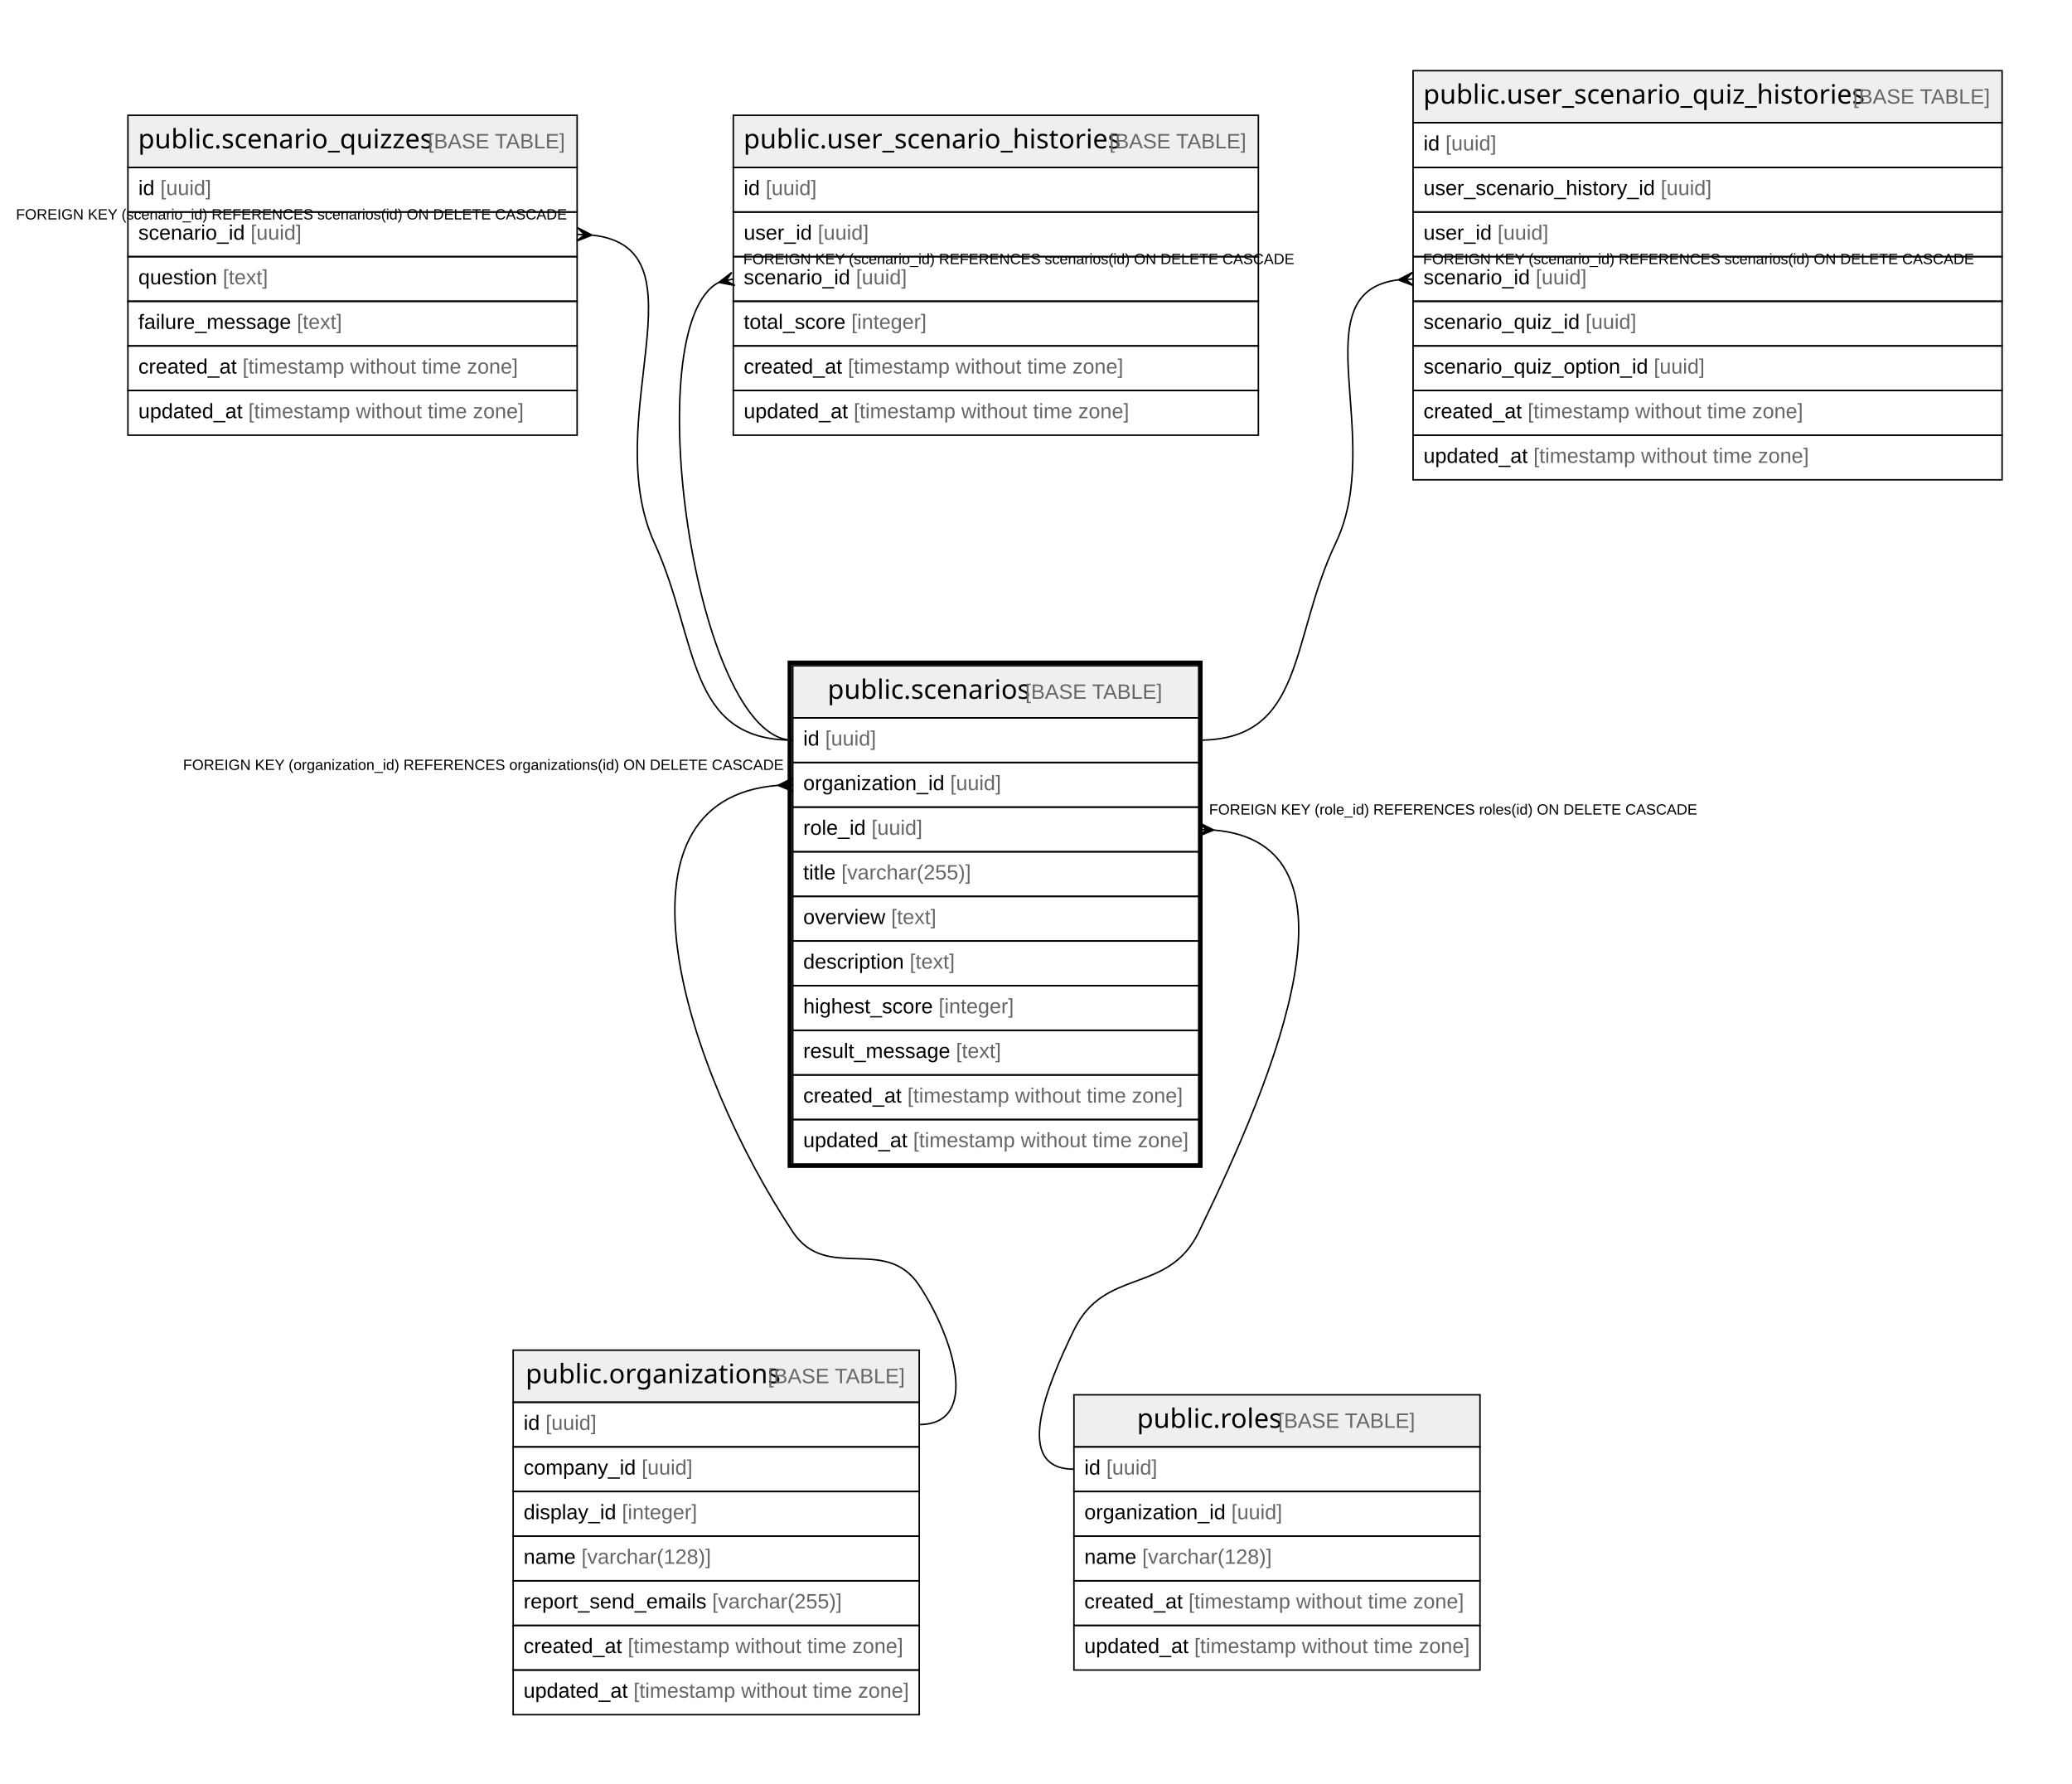
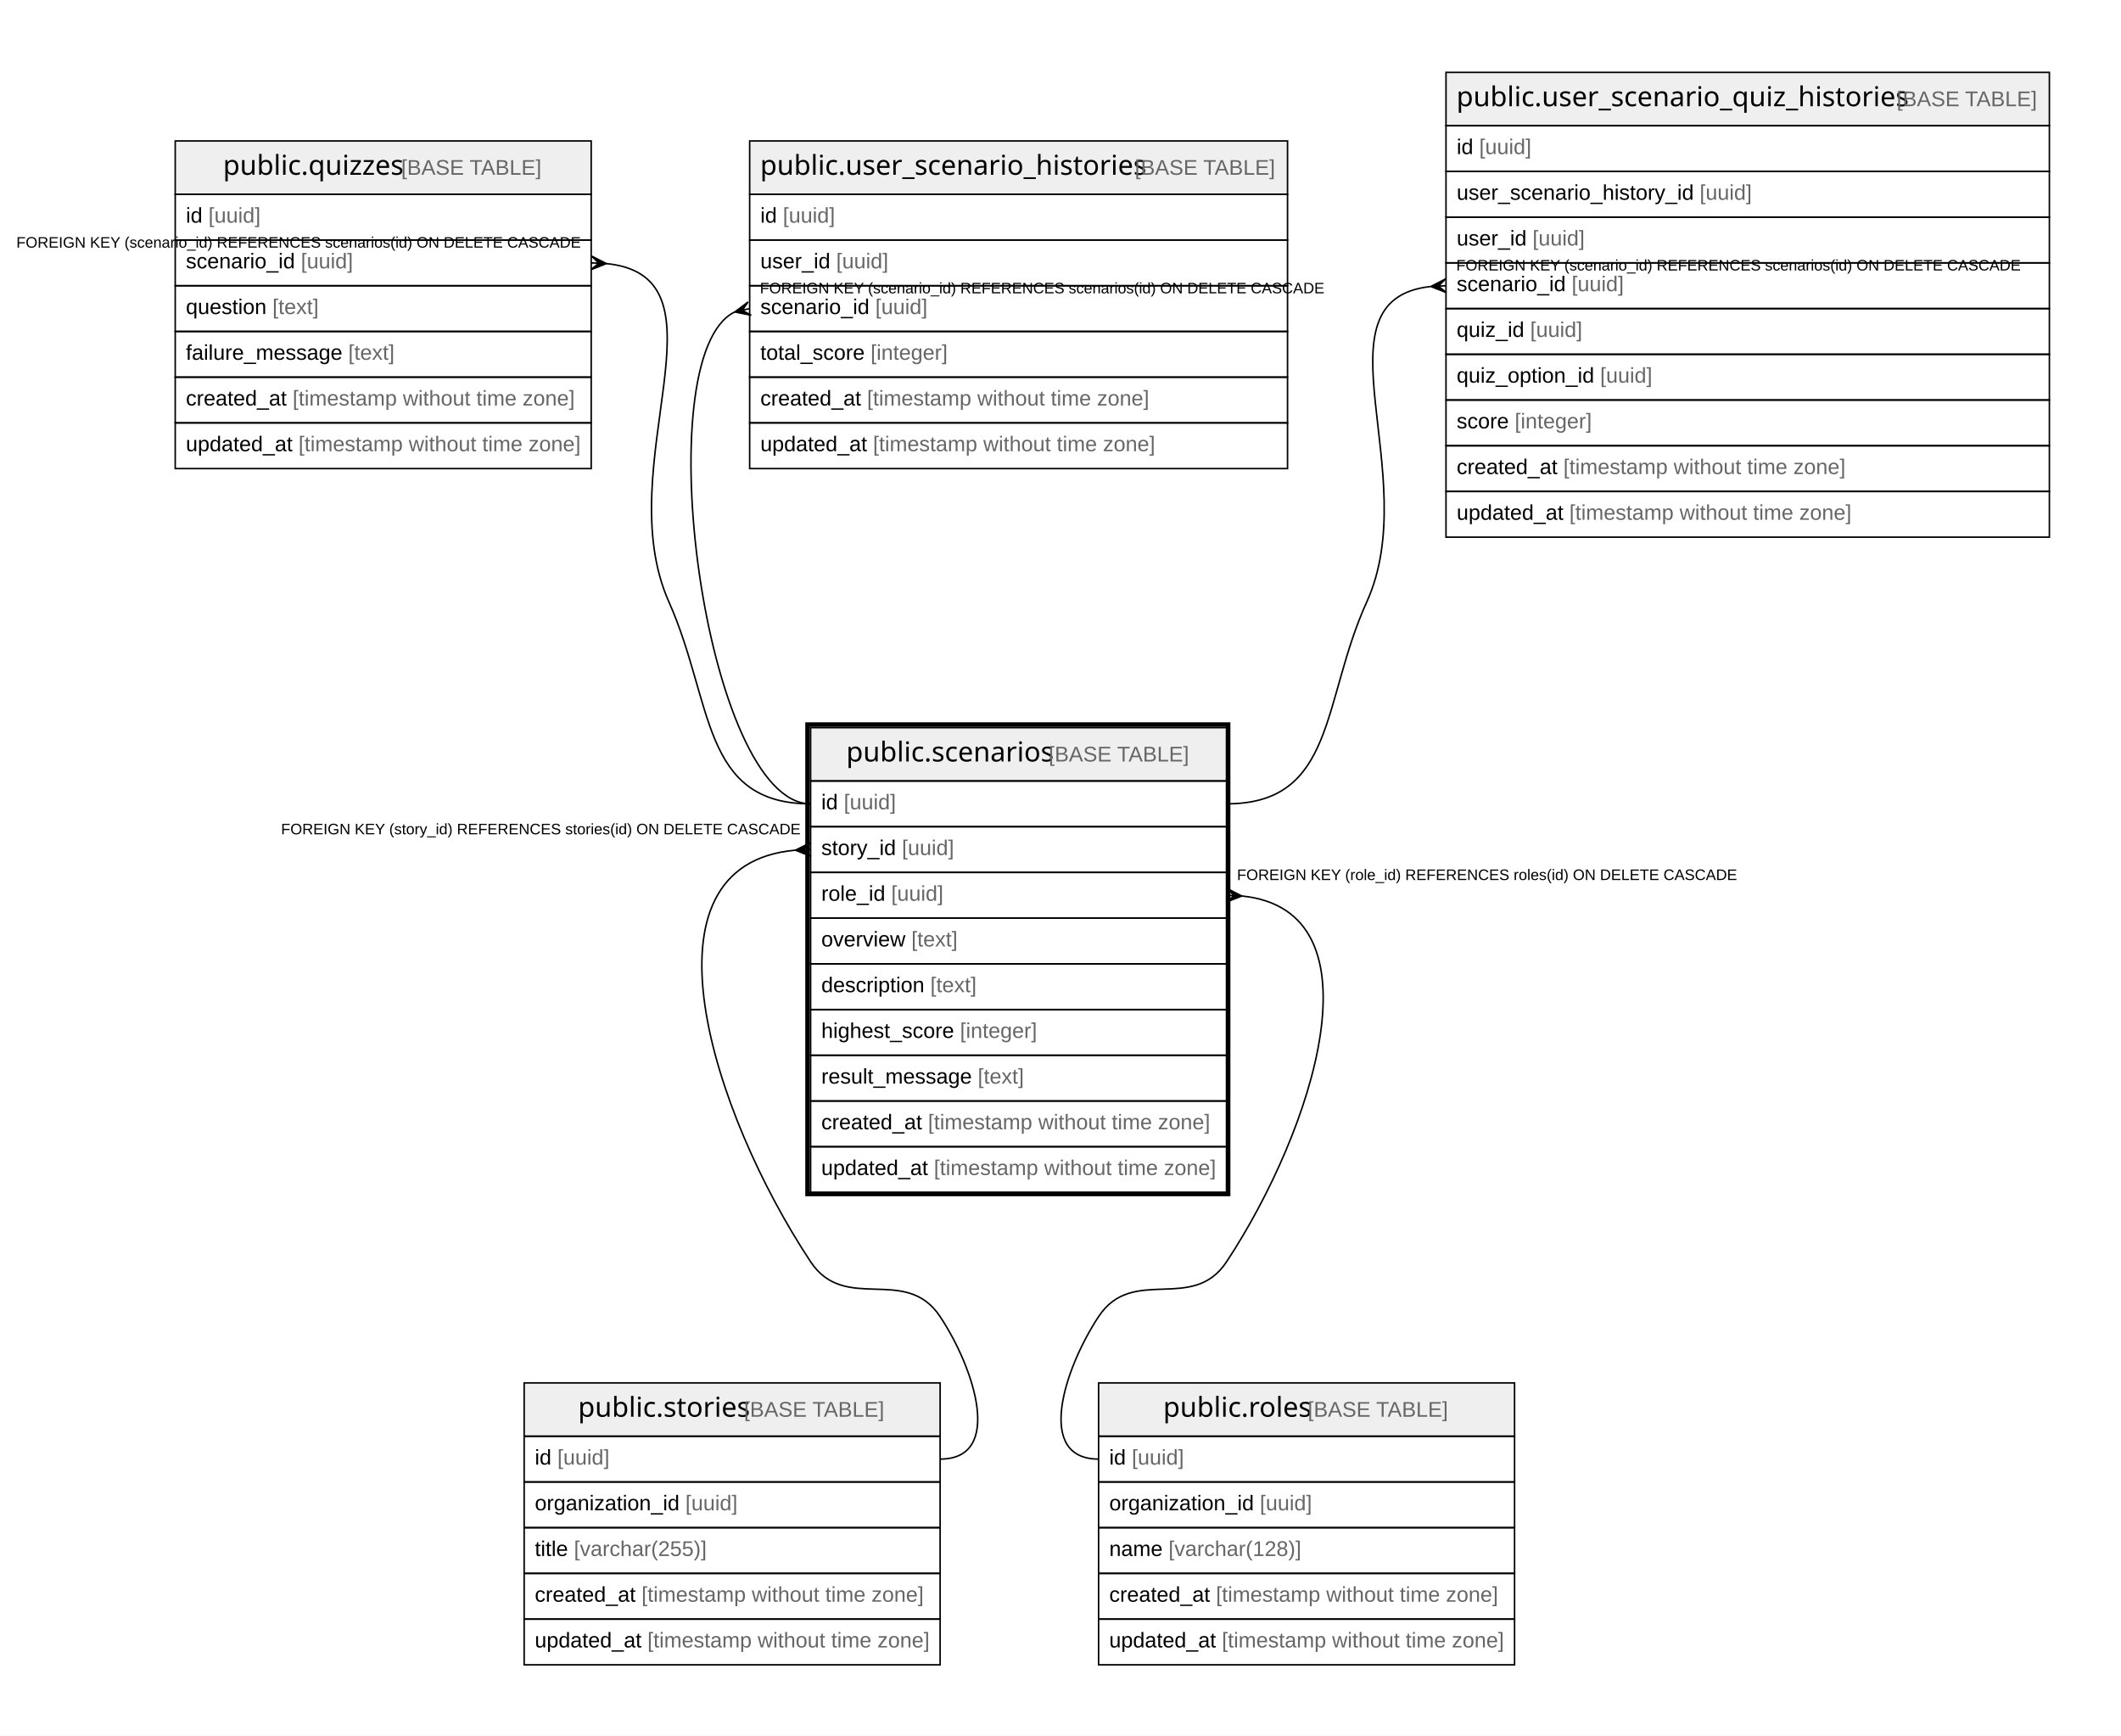
- <svg xmlns="http://www.w3.org/2000/svg" width="1393pt" height="1199pt" viewBox="0.00 0.00 1393.00 1199.00">
-   <g id="graph0" class="graph" transform="scale(1 1) rotate(0) translate(4 1195)">
-     <polygon fill="#ffffff" stroke="transparent" points="-4,4 -4,-1195 1389,-1195 1389,4 -4,4" />
+ <svg xmlns="http://www.w3.org/2000/svg" width="1392pt" height="1139pt" viewBox="0.00 0.00 1392.00 1139.00">
+   <g id="graph0" class="graph" transform="scale(1 1) rotate(0) translate(4 1135)">
+     <polygon fill="#ffffff" stroke="transparent" points="-4,4 -4,-1135 1388,-1135 1388,4 -4,4" />
    <g id="node1" class="node">
-       <polygon fill="#efefef" stroke="transparent" points="529,-712.5 529,-747.5 802,-747.5 802,-712.5 529,-712.5" />
-       <polygon fill="none" stroke="#000000" points="529,-712.5 529,-747.5 802,-747.5 802,-712.5 529,-712.5" />
-       <text text-anchor="start" x="552.363" y="-725.3" font-family="Arial Bold" font-size="18.00" fill="#000000">public.scenarios</text>
-       <text text-anchor="start" x="681.383" y="-725.3" font-family="Arial" font-size="14.00" fill="#000000"> </text>
-       <text text-anchor="start" x="685.274" y="-725.3" font-family="Arial" font-size="14.00" fill="#666666">[BASE TABLE]</text>
-       <polygon fill="none" stroke="#000000" points="529,-682.5 529,-712.5 802,-712.5 802,-682.5 529,-682.5" />
-       <text text-anchor="start" x="536" y="-693.9" font-family="Arial" font-size="14.00" fill="#000000">id </text>
-       <text text-anchor="start" x="550.78" y="-693.9" font-family="Arial" font-size="14.00" fill="#666666">[uuid]</text>
-       <polygon fill="none" stroke="#000000" points="529,-652.5 529,-682.5 802,-682.5 802,-652.5 529,-652.5" />
-       <text text-anchor="start" x="536" y="-663.9" font-family="Arial" font-size="14.00" fill="#000000">organization_id </text>
-       <text text-anchor="start" x="634.805" y="-663.9" font-family="Arial" font-size="14.00" fill="#666666">[uuid]</text>
-       <polygon fill="none" stroke="#000000" points="529,-622.5 529,-652.5 802,-652.5 802,-622.5 529,-622.5" />
-       <text text-anchor="start" x="536" y="-633.9" font-family="Arial" font-size="14.00" fill="#000000">role_id </text>
-       <text text-anchor="start" x="581.895" y="-633.9" font-family="Arial" font-size="14.00" fill="#666666">[uuid]</text>
-       <polygon fill="none" stroke="#000000" points="529,-592.5 529,-622.5 802,-622.5 802,-592.5 529,-592.5" />
-       <text text-anchor="start" x="536" y="-603.9" font-family="Arial" font-size="14.00" fill="#000000">title </text>
-       <text text-anchor="start" x="561.668" y="-603.9" font-family="Arial" font-size="14.00" fill="#666666">[varchar(255)]</text>
-       <polygon fill="none" stroke="#000000" points="529,-562.5 529,-592.5 802,-592.5 802,-562.5 529,-562.5" />
-       <text text-anchor="start" x="536" y="-573.9" font-family="Arial" font-size="14.00" fill="#000000">overview </text>
-       <text text-anchor="start" x="595.112" y="-573.9" font-family="Arial" font-size="14.00" fill="#666666">[text]</text>
-       <polygon fill="none" stroke="#000000" points="529,-532.5 529,-562.5 802,-562.5 802,-532.5 529,-532.5" />
-       <text text-anchor="start" x="536" y="-543.9" font-family="Arial" font-size="14.00" fill="#000000">description </text>
-       <text text-anchor="start" x="607.568" y="-543.9" font-family="Arial" font-size="14.00" fill="#666666">[text]</text>
-       <polygon fill="none" stroke="#000000" points="529,-502.5 529,-532.5 802,-532.5 802,-502.5 529,-502.5" />
-       <text text-anchor="start" x="536" y="-513.9" font-family="Arial" font-size="14.00" fill="#000000">highest_score </text>
-       <text text-anchor="start" x="627.027" y="-513.9" font-family="Arial" font-size="14.00" fill="#666666">[integer]</text>
-       <polygon fill="none" stroke="#000000" points="529,-472.5 529,-502.5 802,-502.5 802,-472.5 529,-472.5" />
-       <text text-anchor="start" x="536" y="-483.9" font-family="Arial" font-size="14.00" fill="#000000">result_message </text>
-       <text text-anchor="start" x="638.687" y="-483.9" font-family="Arial" font-size="14.00" fill="#666666">[text]</text>
-       <polygon fill="none" stroke="#000000" points="529,-442.5 529,-472.5 802,-472.5 802,-442.5 529,-442.5" />
-       <text text-anchor="start" x="536" y="-453.9" font-family="Arial" font-size="14.00" fill="#000000">created_at </text>
-       <text text-anchor="start" x="606.028" y="-453.9" font-family="Arial" font-size="14.00" fill="#666666">[timestamp without time zone]</text>
-       <polygon fill="none" stroke="#000000" points="529,-412.5 529,-442.5 802,-442.5 802,-412.5 529,-412.5" />
-       <text text-anchor="start" x="535.964" y="-423.9" font-family="Arial" font-size="14.00" fill="#000000">updated_at </text>
-       <text text-anchor="start" x="609.896" y="-423.9" font-family="Arial" font-size="14.00" fill="#666666">[timestamp without time zone]</text>
-       <polygon fill="none" stroke="#000000" stroke-width="3" points="527,-411.5 527,-749.5 803,-749.5 803,-411.5 527,-411.5" />
+       <polygon fill="#efefef" stroke="transparent" points="528,-622.5 528,-657.5 801,-657.5 801,-622.5 528,-622.5" />
+       <polygon fill="none" stroke="#000000" points="528,-622.5 528,-657.5 801,-657.5 801,-622.5 528,-622.5" />
+       <text text-anchor="start" x="551.363" y="-635.3" font-family="Arial Bold" font-size="18.00" fill="#000000">public.scenarios</text>
+       <text text-anchor="start" x="680.383" y="-635.3" font-family="Arial" font-size="14.00" fill="#000000"> </text>
+       <text text-anchor="start" x="684.274" y="-635.3" font-family="Arial" font-size="14.00" fill="#666666">[BASE TABLE]</text>
+       <polygon fill="none" stroke="#000000" points="528,-592.5 528,-622.5 801,-622.5 801,-592.5 528,-592.5" />
+       <text text-anchor="start" x="535" y="-603.9" font-family="Arial" font-size="14.00" fill="#000000">id </text>
+       <text text-anchor="start" x="549.78" y="-603.9" font-family="Arial" font-size="14.00" fill="#666666">[uuid]</text>
+       <polygon fill="none" stroke="#000000" points="528,-562.5 528,-592.5 801,-592.5 801,-562.5 528,-562.5" />
+       <text text-anchor="start" x="535" y="-573.9" font-family="Arial" font-size="14.00" fill="#000000">story_id </text>
+       <text text-anchor="start" x="587.896" y="-573.9" font-family="Arial" font-size="14.00" fill="#666666">[uuid]</text>
+       <polygon fill="none" stroke="#000000" points="528,-532.5 528,-562.5 801,-562.5 801,-532.5 528,-532.5" />
+       <text text-anchor="start" x="535" y="-543.9" font-family="Arial" font-size="14.00" fill="#000000">role_id </text>
+       <text text-anchor="start" x="580.895" y="-543.9" font-family="Arial" font-size="14.00" fill="#666666">[uuid]</text>
+       <polygon fill="none" stroke="#000000" points="528,-502.5 528,-532.5 801,-532.5 801,-502.5 528,-502.5" />
+       <text text-anchor="start" x="535" y="-513.9" font-family="Arial" font-size="14.00" fill="#000000">overview </text>
+       <text text-anchor="start" x="594.112" y="-513.9" font-family="Arial" font-size="14.00" fill="#666666">[text]</text>
+       <polygon fill="none" stroke="#000000" points="528,-472.5 528,-502.5 801,-502.5 801,-472.5 528,-472.5" />
+       <text text-anchor="start" x="535" y="-483.9" font-family="Arial" font-size="14.00" fill="#000000">description </text>
+       <text text-anchor="start" x="606.568" y="-483.9" font-family="Arial" font-size="14.00" fill="#666666">[text]</text>
+       <polygon fill="none" stroke="#000000" points="528,-442.5 528,-472.5 801,-472.5 801,-442.5 528,-442.5" />
+       <text text-anchor="start" x="535" y="-453.9" font-family="Arial" font-size="14.00" fill="#000000">highest_score </text>
+       <text text-anchor="start" x="626.027" y="-453.9" font-family="Arial" font-size="14.00" fill="#666666">[integer]</text>
+       <polygon fill="none" stroke="#000000" points="528,-412.5 528,-442.5 801,-442.5 801,-412.5 528,-412.5" />
+       <text text-anchor="start" x="535" y="-423.9" font-family="Arial" font-size="14.00" fill="#000000">result_message </text>
+       <text text-anchor="start" x="637.687" y="-423.9" font-family="Arial" font-size="14.00" fill="#666666">[text]</text>
+       <polygon fill="none" stroke="#000000" points="528,-382.5 528,-412.5 801,-412.5 801,-382.5 528,-382.5" />
+       <text text-anchor="start" x="535" y="-393.9" font-family="Arial" font-size="14.00" fill="#000000">created_at </text>
+       <text text-anchor="start" x="605.028" y="-393.9" font-family="Arial" font-size="14.00" fill="#666666">[timestamp without time zone]</text>
+       <polygon fill="none" stroke="#000000" points="528,-352.5 528,-382.5 801,-382.5 801,-352.5 528,-352.5" />
+       <text text-anchor="start" x="534.964" y="-363.9" font-family="Arial" font-size="14.00" fill="#000000">updated_at </text>
+       <text text-anchor="start" x="608.896" y="-363.9" font-family="Arial" font-size="14.00" fill="#666666">[timestamp without time zone]</text>
+       <polygon fill="none" stroke="#000000" stroke-width="3" points="526,-351.5 526,-659.5 802,-659.5 802,-351.5 526,-351.5" />
    </g>
    <g id="node5" class="node">
-       <polygon fill="#efefef" stroke="transparent" points="341,-252.5 341,-287.5 614,-287.5 614,-252.5 341,-252.5" />
-       <polygon fill="none" stroke="#000000" points="341,-252.5 341,-287.5 614,-287.5 614,-252.5 341,-252.5" />
-       <text text-anchor="start" x="349.355" y="-265.3" font-family="Arial Bold" font-size="18.00" fill="#000000">public.organizations</text>
-       <text text-anchor="start" x="508.391" y="-265.3" font-family="Arial" font-size="14.00" fill="#000000"> </text>
-       <text text-anchor="start" x="512.281" y="-265.3" font-family="Arial" font-size="14.00" fill="#666666">[BASE TABLE]</text>
-       <polygon fill="none" stroke="#000000" points="341,-222.5 341,-252.5 614,-252.5 614,-222.5 341,-222.5" />
-       <text text-anchor="start" x="348" y="-233.9" font-family="Arial" font-size="14.00" fill="#000000">id </text>
-       <text text-anchor="start" x="362.78" y="-233.9" font-family="Arial" font-size="14.00" fill="#666666">[uuid]</text>
-       <polygon fill="none" stroke="#000000" points="341,-192.5 341,-222.5 614,-222.5 614,-192.5 341,-192.5" />
-       <text text-anchor="start" x="348" y="-203.9" font-family="Arial" font-size="14.00" fill="#000000">company_id </text>
-       <text text-anchor="start" x="427.353" y="-203.9" font-family="Arial" font-size="14.00" fill="#666666">[uuid]</text>
-       <polygon fill="none" stroke="#000000" points="341,-162.5 341,-192.5 614,-192.5 614,-162.5 341,-162.5" />
-       <text text-anchor="start" x="348" y="-173.9" font-family="Arial" font-size="14.00" fill="#000000">display_id </text>
-       <text text-anchor="start" x="414.123" y="-173.9" font-family="Arial" font-size="14.00" fill="#666666">[integer]</text>
-       <polygon fill="none" stroke="#000000" points="341,-132.5 341,-162.5 614,-162.5 614,-132.5 341,-132.5" />
-       <text text-anchor="start" x="348" y="-143.9" font-family="Arial" font-size="14.00" fill="#000000">name </text>
-       <text text-anchor="start" x="386.899" y="-143.9" font-family="Arial" font-size="14.00" fill="#666666">[varchar(128)]</text>
-       <polygon fill="none" stroke="#000000" points="341,-102.5 341,-132.5 614,-132.5 614,-102.5 341,-102.5" />
-       <text text-anchor="start" x="348" y="-113.9" font-family="Arial" font-size="14.00" fill="#000000">report_send_emails </text>
-       <text text-anchor="start" x="474.802" y="-113.9" font-family="Arial" font-size="14.00" fill="#666666">[varchar(255)]</text>
-       <polygon fill="none" stroke="#000000" points="341,-72.5 341,-102.5 614,-102.5 614,-72.5 341,-72.5" />
-       <text text-anchor="start" x="348" y="-83.9" font-family="Arial" font-size="14.00" fill="#000000">created_at </text>
-       <text text-anchor="start" x="418.028" y="-83.9" font-family="Arial" font-size="14.00" fill="#666666">[timestamp without time zone]</text>
-       <polygon fill="none" stroke="#000000" points="341,-42.5 341,-72.5 614,-72.5 614,-42.5 341,-42.5" />
-       <text text-anchor="start" x="347.964" y="-53.9" font-family="Arial" font-size="14.00" fill="#000000">updated_at </text>
-       <text text-anchor="start" x="421.896" y="-53.9" font-family="Arial" font-size="14.00" fill="#666666">[timestamp without time zone]</text>
+       <polygon fill="#efefef" stroke="transparent" points="340,-192.5 340,-227.5 613,-227.5 613,-192.5 340,-192.5" />
+       <polygon fill="none" stroke="#000000" points="340,-192.5 340,-227.5 613,-227.5 613,-192.5 340,-192.5" />
+       <text text-anchor="start" x="375.368" y="-205.3" font-family="Arial Bold" font-size="18.00" fill="#000000">public.stories</text>
+       <text text-anchor="start" x="480.378" y="-205.3" font-family="Arial" font-size="14.00" fill="#000000"> </text>
+       <text text-anchor="start" x="484.269" y="-205.3" font-family="Arial" font-size="14.00" fill="#666666">[BASE TABLE]</text>
+       <polygon fill="none" stroke="#000000" points="340,-162.5 340,-192.5 613,-192.5 613,-162.5 340,-162.5" />
+       <text text-anchor="start" x="347" y="-173.9" font-family="Arial" font-size="14.00" fill="#000000">id </text>
+       <text text-anchor="start" x="361.78" y="-173.9" font-family="Arial" font-size="14.00" fill="#666666">[uuid]</text>
+       <polygon fill="none" stroke="#000000" points="340,-132.5 340,-162.5 613,-162.5 613,-132.5 340,-132.5" />
+       <text text-anchor="start" x="347" y="-143.9" font-family="Arial" font-size="14.00" fill="#000000">organization_id </text>
+       <text text-anchor="start" x="445.805" y="-143.9" font-family="Arial" font-size="14.00" fill="#666666">[uuid]</text>
+       <polygon fill="none" stroke="#000000" points="340,-102.5 340,-132.5 613,-132.5 613,-102.5 340,-102.5" />
+       <text text-anchor="start" x="347" y="-113.9" font-family="Arial" font-size="14.00" fill="#000000">title </text>
+       <text text-anchor="start" x="372.668" y="-113.9" font-family="Arial" font-size="14.00" fill="#666666">[varchar(255)]</text>
+       <polygon fill="none" stroke="#000000" points="340,-72.5 340,-102.5 613,-102.5 613,-72.5 340,-72.5" />
+       <text text-anchor="start" x="347" y="-83.9" font-family="Arial" font-size="14.00" fill="#000000">created_at </text>
+       <text text-anchor="start" x="417.028" y="-83.9" font-family="Arial" font-size="14.00" fill="#666666">[timestamp without time zone]</text>
+       <polygon fill="none" stroke="#000000" points="340,-42.5 340,-72.5 613,-72.5 613,-42.5 340,-42.5" />
+       <text text-anchor="start" x="346.964" y="-53.9" font-family="Arial" font-size="14.00" fill="#000000">updated_at </text>
+       <text text-anchor="start" x="420.896" y="-53.9" font-family="Arial" font-size="14.00" fill="#666666">[timestamp without time zone]</text>
    </g>
    <g id="edge4" class="edge">
-       <path fill="none" stroke="#000000" d="M518.836,-667.11C398.608,-657.579 457.186,-475.405 529,-367 551.658,-332.798 591.342,-365.202 614,-331 636.95,-296.357 655.556,-237.5 614,-237.5" />
-       <polygon fill="#000000" stroke="#000000" points="519.007,-667.117 528.828,-671.997 524.004,-667.308 529,-667.5 529,-667.5 529,-667.5 524.004,-667.308 529.172,-663.003 519.007,-667.117 519.007,-667.117" />
-       <text text-anchor="start" x="119.041" y="-677.5" font-family="Arial" font-size="10.00" fill="#000000">FOREIGN KEY (organization_id) REFERENCES organizations(id) ON DELETE CASCADE</text>
+       <path fill="none" stroke="#000000" d="M517.878,-577.068C410.942,-567.583 463.55,-404.289 528,-307 550.658,-272.798 590.342,-305.202 613,-271 635.95,-236.357 654.556,-177.5 613,-177.5" />
+       <polygon fill="#000000" stroke="#000000" points="518.009,-577.073 527.808,-581.996 523.005,-577.287 528,-577.5 528,-577.5 528,-577.5 523.005,-577.287 528.192,-573.004 518.009,-577.073 518.009,-577.073" />
+       <text text-anchor="start" x="180.445" y="-587.5" font-family="Arial" font-size="10.00" fill="#000000">FOREIGN KEY (story_id) REFERENCES stories(id) ON DELETE CASCADE</text>
    </g>
    <g id="node6" class="node">
-       <polygon fill="#efefef" stroke="transparent" points="718,-222.5 718,-257.5 991,-257.5 991,-222.5 718,-222.5" />
-       <polygon fill="none" stroke="#000000" points="718,-222.5 718,-257.5 991,-257.5 991,-222.5 718,-222.5" />
-       <text text-anchor="start" x="760.369" y="-235.3" font-family="Arial Bold" font-size="18.00" fill="#000000">public.roles</text>
-       <text text-anchor="start" x="851.377" y="-235.3" font-family="Arial" font-size="14.00" fill="#000000"> </text>
-       <text text-anchor="start" x="855.268" y="-235.3" font-family="Arial" font-size="14.00" fill="#666666">[BASE TABLE]</text>
-       <polygon fill="none" stroke="#000000" points="718,-192.5 718,-222.5 991,-222.5 991,-192.5 718,-192.5" />
-       <text text-anchor="start" x="725" y="-203.9" font-family="Arial" font-size="14.00" fill="#000000">id </text>
-       <text text-anchor="start" x="739.78" y="-203.9" font-family="Arial" font-size="14.00" fill="#666666">[uuid]</text>
-       <polygon fill="none" stroke="#000000" points="718,-162.5 718,-192.5 991,-192.5 991,-162.5 718,-162.5" />
-       <text text-anchor="start" x="725" y="-173.9" font-family="Arial" font-size="14.00" fill="#000000">organization_id </text>
-       <text text-anchor="start" x="823.805" y="-173.9" font-family="Arial" font-size="14.00" fill="#666666">[uuid]</text>
-       <polygon fill="none" stroke="#000000" points="718,-132.5 718,-162.5 991,-162.5 991,-132.5 718,-132.5" />
-       <text text-anchor="start" x="725" y="-143.9" font-family="Arial" font-size="14.00" fill="#000000">name </text>
-       <text text-anchor="start" x="763.899" y="-143.9" font-family="Arial" font-size="14.00" fill="#666666">[varchar(128)]</text>
-       <polygon fill="none" stroke="#000000" points="718,-102.5 718,-132.5 991,-132.5 991,-102.5 718,-102.5" />
-       <text text-anchor="start" x="725" y="-113.9" font-family="Arial" font-size="14.00" fill="#000000">created_at </text>
-       <text text-anchor="start" x="795.028" y="-113.9" font-family="Arial" font-size="14.00" fill="#666666">[timestamp without time zone]</text>
-       <polygon fill="none" stroke="#000000" points="718,-72.5 718,-102.5 991,-102.5 991,-72.5 718,-72.5" />
-       <text text-anchor="start" x="724.964" y="-83.9" font-family="Arial" font-size="14.00" fill="#000000">updated_at </text>
-       <text text-anchor="start" x="798.896" y="-83.9" font-family="Arial" font-size="14.00" fill="#666666">[timestamp without time zone]</text>
+       <polygon fill="#efefef" stroke="transparent" points="717,-192.5 717,-227.5 990,-227.5 990,-192.5 717,-192.5" />
+       <polygon fill="none" stroke="#000000" points="717,-192.5 717,-227.5 990,-227.5 990,-192.5 717,-192.5" />
+       <text text-anchor="start" x="759.369" y="-205.3" font-family="Arial Bold" font-size="18.00" fill="#000000">public.roles</text>
+       <text text-anchor="start" x="850.377" y="-205.3" font-family="Arial" font-size="14.00" fill="#000000"> </text>
+       <text text-anchor="start" x="854.268" y="-205.3" font-family="Arial" font-size="14.00" fill="#666666">[BASE TABLE]</text>
+       <polygon fill="none" stroke="#000000" points="717,-162.5 717,-192.5 990,-192.5 990,-162.5 717,-162.5" />
+       <text text-anchor="start" x="724" y="-173.9" font-family="Arial" font-size="14.00" fill="#000000">id </text>
+       <text text-anchor="start" x="738.78" y="-173.9" font-family="Arial" font-size="14.00" fill="#666666">[uuid]</text>
+       <polygon fill="none" stroke="#000000" points="717,-132.5 717,-162.5 990,-162.5 990,-132.5 717,-132.5" />
+       <text text-anchor="start" x="724" y="-143.9" font-family="Arial" font-size="14.00" fill="#000000">organization_id </text>
+       <text text-anchor="start" x="822.805" y="-143.9" font-family="Arial" font-size="14.00" fill="#666666">[uuid]</text>
+       <polygon fill="none" stroke="#000000" points="717,-102.5 717,-132.5 990,-132.5 990,-102.5 717,-102.5" />
+       <text text-anchor="start" x="724" y="-113.9" font-family="Arial" font-size="14.00" fill="#000000">name </text>
+       <text text-anchor="start" x="762.899" y="-113.9" font-family="Arial" font-size="14.00" fill="#666666">[varchar(128)]</text>
+       <polygon fill="none" stroke="#000000" points="717,-72.5 717,-102.5 990,-102.5 990,-72.5 717,-72.5" />
+       <text text-anchor="start" x="724" y="-83.9" font-family="Arial" font-size="14.00" fill="#000000">created_at </text>
+       <text text-anchor="start" x="794.028" y="-83.9" font-family="Arial" font-size="14.00" fill="#666666">[timestamp without time zone]</text>
+       <polygon fill="none" stroke="#000000" points="717,-42.5 717,-72.5 990,-72.5 990,-42.5 717,-42.5" />
+       <text text-anchor="start" x="723.964" y="-53.9" font-family="Arial" font-size="14.00" fill="#000000">updated_at </text>
+       <text text-anchor="start" x="797.896" y="-53.9" font-family="Arial" font-size="14.00" fill="#666666">[timestamp without time zone]</text>
    </g>
    <g id="edge5" class="edge">
-       <path fill="none" stroke="#000000" d="M812.088,-637.087C918.27,-628.033 853.014,-471.959 802,-367 781.245,-324.298 738.755,-343.702 718,-301 699.835,-263.625 676.444,-207.5 718,-207.5" />
-       <polygon fill="#000000" stroke="#000000" points="811.992,-637.091 801.816,-633.004 806.996,-637.296 802,-637.5 802,-637.5 802,-637.5 806.996,-637.296 802.184,-641.996 811.992,-637.091 811.992,-637.091" />
-       <text text-anchor="start" x="808.835" y="-647.5" font-family="Arial" font-size="10.00" fill="#000000">FOREIGN KEY (role_id) REFERENCES roles(id) ON DELETE CASCADE</text>
+       <path fill="none" stroke="#000000" d="M811.14,-547.008C904.686,-537.524 857.888,-393.272 801,-307 778.64,-273.091 739.36,-304.909 717,-271 694.124,-236.308 675.444,-177.5 717,-177.5" />
+       <polygon fill="#000000" stroke="#000000" points="810.988,-547.015 800.782,-543.005 805.994,-547.257 801,-547.5 801,-547.5 801,-547.5 805.994,-547.257 801.218,-551.995 810.988,-547.015 810.988,-547.015" />
+       <text text-anchor="start" x="807.835" y="-557.5" font-family="Arial" font-size="10.00" fill="#000000">FOREIGN KEY (role_id) REFERENCES roles(id) ON DELETE CASCADE</text>
    </g>
    <g id="node2" class="node">
-       <polygon fill="#efefef" stroke="transparent" points="82,-1082.5 82,-1117.5 384,-1117.5 384,-1082.5 82,-1082.5" />
-       <polygon fill="none" stroke="#000000" points="82,-1082.5 82,-1117.5 384,-1117.5 384,-1082.5 82,-1082.5" />
-       <text text-anchor="start" x="88.853" y="-1095.3" font-family="Arial Bold" font-size="18.00" fill="#000000">public.scenario_quizzes</text>
-       <text text-anchor="start" x="279.893" y="-1095.3" font-family="Arial" font-size="14.00" fill="#000000"> </text>
-       <text text-anchor="start" x="283.783" y="-1095.3" font-family="Arial" font-size="14.00" fill="#666666">[BASE TABLE]</text>
-       <polygon fill="none" stroke="#000000" points="82,-1052.5 82,-1082.5 384,-1082.5 384,-1052.5 82,-1052.5" />
-       <text text-anchor="start" x="89" y="-1063.9" font-family="Arial" font-size="14.00" fill="#000000">id </text>
-       <text text-anchor="start" x="103.78" y="-1063.9" font-family="Arial" font-size="14.00" fill="#666666">[uuid]</text>
-       <polygon fill="none" stroke="#000000" points="82,-1022.5 82,-1052.5 384,-1052.5 384,-1022.5 82,-1022.5" />
-       <text text-anchor="start" x="89" y="-1033.9" font-family="Arial" font-size="14.00" fill="#000000">scenario_id </text>
-       <text text-anchor="start" x="164.46" y="-1033.9" font-family="Arial" font-size="14.00" fill="#666666">[uuid]</text>
-       <polygon fill="none" stroke="#000000" points="82,-992.5 82,-1022.5 384,-1022.5 384,-992.5 82,-992.5" />
-       <text text-anchor="start" x="89" y="-1003.9" font-family="Arial" font-size="14.00" fill="#000000">question </text>
-       <text text-anchor="start" x="145.801" y="-1003.9" font-family="Arial" font-size="14.00" fill="#666666">[text]</text>
-       <polygon fill="none" stroke="#000000" points="82,-962.5 82,-992.5 384,-992.5 384,-962.5 82,-962.5" />
-       <text text-anchor="start" x="89" y="-973.9" font-family="Arial" font-size="14.00" fill="#000000">failure_message </text>
-       <text text-anchor="start" x="195.576" y="-973.9" font-family="Arial" font-size="14.00" fill="#666666">[text]</text>
-       <polygon fill="none" stroke="#000000" points="82,-932.5 82,-962.5 384,-962.5 384,-932.5 82,-932.5" />
-       <text text-anchor="start" x="89" y="-943.9" font-family="Arial" font-size="14.00" fill="#000000">created_at </text>
-       <text text-anchor="start" x="159.028" y="-943.9" font-family="Arial" font-size="14.00" fill="#666666">[timestamp without time zone]</text>
-       <polygon fill="none" stroke="#000000" points="82,-902.5 82,-932.5 384,-932.5 384,-902.5 82,-902.5" />
-       <text text-anchor="start" x="89" y="-913.9" font-family="Arial" font-size="14.00" fill="#000000">updated_at </text>
-       <text text-anchor="start" x="162.933" y="-913.9" font-family="Arial" font-size="14.00" fill="#666666">[timestamp without time zone]</text>
+       <polygon fill="#efefef" stroke="transparent" points="111,-1007.5 111,-1042.5 384,-1042.5 384,-1007.5 111,-1007.5" />
+       <polygon fill="none" stroke="#000000" points="111,-1007.5 111,-1042.5 384,-1042.5 384,-1007.5 111,-1007.5" />
+       <text text-anchor="start" x="142.362" y="-1020.3" font-family="Arial Bold" font-size="18.00" fill="#000000">public.quizzes</text>
+       <text text-anchor="start" x="255.384" y="-1020.3" font-family="Arial" font-size="14.00" fill="#000000"> </text>
+       <text text-anchor="start" x="259.275" y="-1020.3" font-family="Arial" font-size="14.00" fill="#666666">[BASE TABLE]</text>
+       <polygon fill="none" stroke="#000000" points="111,-977.5 111,-1007.5 384,-1007.5 384,-977.5 111,-977.5" />
+       <text text-anchor="start" x="118" y="-988.9" font-family="Arial" font-size="14.00" fill="#000000">id </text>
+       <text text-anchor="start" x="132.78" y="-988.9" font-family="Arial" font-size="14.00" fill="#666666">[uuid]</text>
+       <polygon fill="none" stroke="#000000" points="111,-947.5 111,-977.5 384,-977.5 384,-947.5 111,-947.5" />
+       <text text-anchor="start" x="118" y="-958.9" font-family="Arial" font-size="14.00" fill="#000000">scenario_id </text>
+       <text text-anchor="start" x="193.46" y="-958.9" font-family="Arial" font-size="14.00" fill="#666666">[uuid]</text>
+       <polygon fill="none" stroke="#000000" points="111,-917.5 111,-947.5 384,-947.5 384,-917.5 111,-917.5" />
+       <text text-anchor="start" x="118" y="-928.9" font-family="Arial" font-size="14.00" fill="#000000">question </text>
+       <text text-anchor="start" x="174.801" y="-928.9" font-family="Arial" font-size="14.00" fill="#666666">[text]</text>
+       <polygon fill="none" stroke="#000000" points="111,-887.5 111,-917.5 384,-917.5 384,-887.5 111,-887.5" />
+       <text text-anchor="start" x="118" y="-898.9" font-family="Arial" font-size="14.00" fill="#000000">failure_message </text>
+       <text text-anchor="start" x="224.576" y="-898.9" font-family="Arial" font-size="14.00" fill="#666666">[text]</text>
+       <polygon fill="none" stroke="#000000" points="111,-857.5 111,-887.5 384,-887.5 384,-857.5 111,-857.5" />
+       <text text-anchor="start" x="118" y="-868.9" font-family="Arial" font-size="14.00" fill="#000000">created_at </text>
+       <text text-anchor="start" x="188.028" y="-868.9" font-family="Arial" font-size="14.00" fill="#666666">[timestamp without time zone]</text>
+       <polygon fill="none" stroke="#000000" points="111,-827.5 111,-857.5 384,-857.5 384,-827.5 111,-827.5" />
+       <text text-anchor="start" x="117.964" y="-838.9" font-family="Arial" font-size="14.00" fill="#000000">updated_at </text>
+       <text text-anchor="start" x="191.896" y="-838.9" font-family="Arial" font-size="14.00" fill="#666666">[timestamp without time zone]</text>
    </g>
    <g id="edge1" class="edge">
-       <path fill="none" stroke="#000000" d="M394.346,-1036.955C472.807,-1028.097 398.017,-913.09 436,-830 465.912,-764.566 457.053,-697.5 529,-697.5" />
-       <polygon fill="#000000" stroke="#000000" points="393.986,-1036.974 383.763,-1033.006 388.993,-1037.237 384,-1037.5 384,-1037.5 384,-1037.5 388.993,-1037.237 384.237,-1041.994 393.986,-1036.974 393.986,-1036.974" />
-       <text text-anchor="start" x="6.716" y="-1047.5" font-family="Arial" font-size="10.00" fill="#000000">FOREIGN KEY (scenario_id) REFERENCES scenarios(id) ON DELETE CASCADE</text>
+       <path fill="none" stroke="#000000" d="M393.998,-962.026C479.17,-953.419 395.206,-829.433 435,-740 464.249,-674.267 456.053,-607.5 528,-607.5" />
+       <polygon fill="#000000" stroke="#000000" points="393.989,-962.026 383.787,-958.005 388.994,-962.263 384,-962.5 384,-962.5 384,-962.5 388.994,-962.263 384.213,-966.995 393.989,-962.026 393.989,-962.026" />
+       <text text-anchor="start" x="6.716" y="-972.5" font-family="Arial" font-size="10.00" fill="#000000">FOREIGN KEY (scenario_id) REFERENCES scenarios(id) ON DELETE CASCADE</text>
    </g>
    <g id="node3" class="node">
-       <polygon fill="#efefef" stroke="transparent" points="489,-1082.5 489,-1117.5 842,-1117.5 842,-1082.5 489,-1082.5" />
-       <polygon fill="none" stroke="#000000" points="489,-1082.5 489,-1117.5 842,-1117.5 842,-1082.5 489,-1082.5" />
-       <text text-anchor="start" x="495.854" y="-1095.3" font-family="Arial Bold" font-size="18.00" fill="#000000">public.user_scenario_histories</text>
-       <text text-anchor="start" x="737.893" y="-1095.3" font-family="Arial" font-size="14.00" fill="#000000"> </text>
-       <text text-anchor="start" x="741.783" y="-1095.3" font-family="Arial" font-size="14.00" fill="#666666">[BASE TABLE]</text>
-       <polygon fill="none" stroke="#000000" points="489,-1052.5 489,-1082.5 842,-1082.5 842,-1052.5 489,-1052.5" />
-       <text text-anchor="start" x="496" y="-1063.9" font-family="Arial" font-size="14.00" fill="#000000">id </text>
-       <text text-anchor="start" x="510.78" y="-1063.9" font-family="Arial" font-size="14.00" fill="#666666">[uuid]</text>
-       <polygon fill="none" stroke="#000000" points="489,-1022.5 489,-1052.5 842,-1052.5 842,-1022.5 489,-1022.5" />
-       <text text-anchor="start" x="496" y="-1033.9" font-family="Arial" font-size="14.00" fill="#000000">user_id </text>
-       <text text-anchor="start" x="545.788" y="-1033.9" font-family="Arial" font-size="14.00" fill="#666666">[uuid]</text>
-       <polygon fill="none" stroke="#000000" points="489,-992.5 489,-1022.5 842,-1022.5 842,-992.5 489,-992.5" />
-       <text text-anchor="start" x="496" y="-1003.9" font-family="Arial" font-size="14.00" fill="#000000">scenario_id </text>
-       <text text-anchor="start" x="571.46" y="-1003.9" font-family="Arial" font-size="14.00" fill="#666666">[uuid]</text>
-       <polygon fill="none" stroke="#000000" points="489,-962.5 489,-992.5 842,-992.5 842,-962.5 489,-962.5" />
-       <text text-anchor="start" x="496" y="-973.9" font-family="Arial" font-size="14.00" fill="#000000">total_score </text>
-       <text text-anchor="start" x="568.352" y="-973.9" font-family="Arial" font-size="14.00" fill="#666666">[integer]</text>
-       <polygon fill="none" stroke="#000000" points="489,-932.5 489,-962.5 842,-962.5 842,-932.5 489,-932.5" />
-       <text text-anchor="start" x="496" y="-943.9" font-family="Arial" font-size="14.00" fill="#000000">created_at </text>
-       <text text-anchor="start" x="566.028" y="-943.9" font-family="Arial" font-size="14.00" fill="#666666">[timestamp without time zone]</text>
-       <polygon fill="none" stroke="#000000" points="489,-902.5 489,-932.5 842,-932.5 842,-902.5 489,-902.5" />
-       <text text-anchor="start" x="496" y="-913.9" font-family="Arial" font-size="14.00" fill="#000000">updated_at </text>
-       <text text-anchor="start" x="569.933" y="-913.9" font-family="Arial" font-size="14.00" fill="#666666">[timestamp without time zone]</text>
+       <polygon fill="#efefef" stroke="transparent" points="488,-1007.5 488,-1042.5 841,-1042.5 841,-1007.5 488,-1007.5" />
+       <polygon fill="none" stroke="#000000" points="488,-1007.5 488,-1042.5 841,-1042.5 841,-1007.5 488,-1007.5" />
+       <text text-anchor="start" x="494.854" y="-1020.3" font-family="Arial Bold" font-size="18.00" fill="#000000">public.user_scenario_histories</text>
+       <text text-anchor="start" x="736.893" y="-1020.3" font-family="Arial" font-size="14.00" fill="#000000"> </text>
+       <text text-anchor="start" x="740.783" y="-1020.3" font-family="Arial" font-size="14.00" fill="#666666">[BASE TABLE]</text>
+       <polygon fill="none" stroke="#000000" points="488,-977.5 488,-1007.5 841,-1007.5 841,-977.5 488,-977.5" />
+       <text text-anchor="start" x="495" y="-988.9" font-family="Arial" font-size="14.00" fill="#000000">id </text>
+       <text text-anchor="start" x="509.78" y="-988.9" font-family="Arial" font-size="14.00" fill="#666666">[uuid]</text>
+       <polygon fill="none" stroke="#000000" points="488,-947.5 488,-977.5 841,-977.5 841,-947.5 488,-947.5" />
+       <text text-anchor="start" x="495" y="-958.9" font-family="Arial" font-size="14.00" fill="#000000">user_id </text>
+       <text text-anchor="start" x="544.788" y="-958.9" font-family="Arial" font-size="14.00" fill="#666666">[uuid]</text>
+       <polygon fill="none" stroke="#000000" points="488,-917.5 488,-947.5 841,-947.5 841,-917.5 488,-917.5" />
+       <text text-anchor="start" x="495" y="-928.9" font-family="Arial" font-size="14.00" fill="#000000">scenario_id </text>
+       <text text-anchor="start" x="570.46" y="-928.9" font-family="Arial" font-size="14.00" fill="#666666">[uuid]</text>
+       <polygon fill="none" stroke="#000000" points="488,-887.5 488,-917.5 841,-917.5 841,-887.5 488,-887.5" />
+       <text text-anchor="start" x="495" y="-898.9" font-family="Arial" font-size="14.00" fill="#000000">total_score </text>
+       <text text-anchor="start" x="567.352" y="-898.9" font-family="Arial" font-size="14.00" fill="#666666">[integer]</text>
+       <polygon fill="none" stroke="#000000" points="488,-857.5 488,-887.5 841,-887.5 841,-857.5 488,-857.5" />
+       <text text-anchor="start" x="495" y="-868.9" font-family="Arial" font-size="14.00" fill="#000000">created_at </text>
+       <text text-anchor="start" x="565.028" y="-868.9" font-family="Arial" font-size="14.00" fill="#666666">[timestamp without time zone]</text>
+       <polygon fill="none" stroke="#000000" points="488,-827.5 488,-857.5 841,-857.5 841,-827.5 488,-827.5" />
+       <text text-anchor="start" x="495" y="-838.9" font-family="Arial" font-size="14.00" fill="#000000">updated_at </text>
+       <text text-anchor="start" x="568.933" y="-838.9" font-family="Arial" font-size="14.00" fill="#666666">[timestamp without time zone]</text>
    </g>
    <g id="edge2" class="edge">
-       <path fill="none" stroke="#000000" d="M479.255,-1005.183C423.678,-976.815 463.067,-697.5 529,-697.5" />
-       <polygon fill="#000000" stroke="#000000" points="479.271,-1005.187 487.959,-1011.878 484.136,-1006.343 489,-1007.5 489,-1007.5 489,-1007.5 484.136,-1006.343 490.041,-1003.122 479.271,-1005.187 479.271,-1005.187" />
-       <text text-anchor="start" x="495.716" y="-1017.5" font-family="Arial" font-size="10.00" fill="#000000">FOREIGN KEY (scenario_id) REFERENCES scenarios(id) ON DELETE CASCADE</text>
+       <path fill="none" stroke="#000000" d="M478.138,-930.251C419.217,-901.537 458.786,-607.5 528,-607.5" />
+       <polygon fill="#000000" stroke="#000000" points="478.25,-930.277 487,-936.887 483.125,-931.388 488,-932.5 488,-932.5 488,-932.5 483.125,-931.388 489,-928.113 478.25,-930.277 478.25,-930.277" />
+       <text text-anchor="start" x="494.716" y="-942.5" font-family="Arial" font-size="10.00" fill="#000000">FOREIGN KEY (scenario_id) REFERENCES scenarios(id) ON DELETE CASCADE</text>
    </g>
    <g id="node4" class="node">
-       <polygon fill="#efefef" stroke="transparent" points="946,-1112.5 946,-1147.5 1342,-1147.5 1342,-1112.5 946,-1112.5" />
-       <polygon fill="none" stroke="#000000" points="946,-1112.5 946,-1147.5 1342,-1147.5 1342,-1112.5 946,-1112.5" />
-       <text text-anchor="start" x="952.847" y="-1125.3" font-family="Arial Bold" font-size="18.00" fill="#000000">public.user_scenario_quiz_histories</text>
-       <text text-anchor="start" x="1237.899" y="-1125.3" font-family="Arial" font-size="14.00" fill="#000000"> </text>
-       <text text-anchor="start" x="1241.79" y="-1125.3" font-family="Arial" font-size="14.00" fill="#666666">[BASE TABLE]</text>
-       <polygon fill="none" stroke="#000000" points="946,-1082.5 946,-1112.5 1342,-1112.5 1342,-1082.5 946,-1082.5" />
-       <text text-anchor="start" x="953" y="-1093.9" font-family="Arial" font-size="14.00" fill="#000000">id </text>
-       <text text-anchor="start" x="967.78" y="-1093.9" font-family="Arial" font-size="14.00" fill="#666666">[uuid]</text>
-       <polygon fill="none" stroke="#000000" points="946,-1052.5 946,-1082.5 1342,-1082.5 1342,-1052.5 946,-1052.5" />
-       <text text-anchor="start" x="953" y="-1063.9" font-family="Arial" font-size="14.00" fill="#000000">user_scenario_history_id </text>
-       <text text-anchor="start" x="1112.474" y="-1063.9" font-family="Arial" font-size="14.00" fill="#666666">[uuid]</text>
-       <polygon fill="none" stroke="#000000" points="946,-1022.5 946,-1052.5 1342,-1052.5 1342,-1022.5 946,-1022.5" />
-       <text text-anchor="start" x="953" y="-1033.9" font-family="Arial" font-size="14.00" fill="#000000">user_id </text>
-       <text text-anchor="start" x="1002.788" y="-1033.9" font-family="Arial" font-size="14.00" fill="#666666">[uuid]</text>
-       <polygon fill="none" stroke="#000000" points="946,-992.5 946,-1022.5 1342,-1022.5 1342,-992.5 946,-992.5" />
-       <text text-anchor="start" x="953" y="-1003.9" font-family="Arial" font-size="14.00" fill="#000000">scenario_id </text>
-       <text text-anchor="start" x="1028.46" y="-1003.9" font-family="Arial" font-size="14.00" fill="#666666">[uuid]</text>
-       <polygon fill="none" stroke="#000000" points="946,-962.5 946,-992.5 1342,-992.5 1342,-962.5 946,-962.5" />
-       <text text-anchor="start" x="953" y="-973.9" font-family="Arial" font-size="14.00" fill="#000000">scenario_quiz_id </text>
-       <text text-anchor="start" x="1061.914" y="-973.9" font-family="Arial" font-size="14.00" fill="#666666">[uuid]</text>
-       <polygon fill="none" stroke="#000000" points="946,-932.5 946,-962.5 1342,-962.5 1342,-932.5 946,-932.5" />
-       <text text-anchor="start" x="953" y="-943.9" font-family="Arial" font-size="14.00" fill="#000000">scenario_quiz_option_id </text>
-       <text text-anchor="start" x="1107.825" y="-943.9" font-family="Arial" font-size="14.00" fill="#666666">[uuid]</text>
-       <polygon fill="none" stroke="#000000" points="946,-902.5 946,-932.5 1342,-932.5 1342,-902.5 946,-902.5" />
-       <text text-anchor="start" x="953" y="-913.9" font-family="Arial" font-size="14.00" fill="#000000">created_at </text>
-       <text text-anchor="start" x="1023.028" y="-913.9" font-family="Arial" font-size="14.00" fill="#666666">[timestamp without time zone]</text>
-       <polygon fill="none" stroke="#000000" points="946,-872.5 946,-902.5 1342,-902.5 1342,-872.5 946,-872.5" />
-       <text text-anchor="start" x="953" y="-883.9" font-family="Arial" font-size="14.00" fill="#000000">updated_at </text>
-       <text text-anchor="start" x="1026.933" y="-883.9" font-family="Arial" font-size="14.00" fill="#666666">[timestamp without time zone]</text>
+       <polygon fill="#efefef" stroke="transparent" points="945,-1052.5 945,-1087.5 1341,-1087.5 1341,-1052.5 945,-1052.5" />
+       <polygon fill="none" stroke="#000000" points="945,-1052.5 945,-1087.5 1341,-1087.5 1341,-1052.5 945,-1052.5" />
+       <text text-anchor="start" x="951.847" y="-1065.3" font-family="Arial Bold" font-size="18.00" fill="#000000">public.user_scenario_quiz_histories</text>
+       <text text-anchor="start" x="1236.899" y="-1065.3" font-family="Arial" font-size="14.00" fill="#000000"> </text>
+       <text text-anchor="start" x="1240.79" y="-1065.3" font-family="Arial" font-size="14.00" fill="#666666">[BASE TABLE]</text>
+       <polygon fill="none" stroke="#000000" points="945,-1022.5 945,-1052.5 1341,-1052.5 1341,-1022.5 945,-1022.5" />
+       <text text-anchor="start" x="952" y="-1033.9" font-family="Arial" font-size="14.00" fill="#000000">id </text>
+       <text text-anchor="start" x="966.78" y="-1033.9" font-family="Arial" font-size="14.00" fill="#666666">[uuid]</text>
+       <polygon fill="none" stroke="#000000" points="945,-992.5 945,-1022.5 1341,-1022.5 1341,-992.5 945,-992.5" />
+       <text text-anchor="start" x="952" y="-1003.9" font-family="Arial" font-size="14.00" fill="#000000">user_scenario_history_id </text>
+       <text text-anchor="start" x="1111.474" y="-1003.9" font-family="Arial" font-size="14.00" fill="#666666">[uuid]</text>
+       <polygon fill="none" stroke="#000000" points="945,-962.5 945,-992.5 1341,-992.5 1341,-962.5 945,-962.5" />
+       <text text-anchor="start" x="952" y="-973.9" font-family="Arial" font-size="14.00" fill="#000000">user_id </text>
+       <text text-anchor="start" x="1001.788" y="-973.9" font-family="Arial" font-size="14.00" fill="#666666">[uuid]</text>
+       <polygon fill="none" stroke="#000000" points="945,-932.5 945,-962.5 1341,-962.5 1341,-932.5 945,-932.5" />
+       <text text-anchor="start" x="952" y="-943.9" font-family="Arial" font-size="14.00" fill="#000000">scenario_id </text>
+       <text text-anchor="start" x="1027.46" y="-943.9" font-family="Arial" font-size="14.00" fill="#666666">[uuid]</text>
+       <polygon fill="none" stroke="#000000" points="945,-902.5 945,-932.5 1341,-932.5 1341,-902.5 945,-902.5" />
+       <text text-anchor="start" x="952" y="-913.9" font-family="Arial" font-size="14.00" fill="#000000">quiz_id </text>
+       <text text-anchor="start" x="1000.234" y="-913.9" font-family="Arial" font-size="14.00" fill="#666666">[uuid]</text>
+       <polygon fill="none" stroke="#000000" points="945,-872.5 945,-902.5 1341,-902.5 1341,-872.5 945,-872.5" />
+       <text text-anchor="start" x="952" y="-883.9" font-family="Arial" font-size="14.00" fill="#000000">quiz_option_id </text>
+       <text text-anchor="start" x="1046.144" y="-883.9" font-family="Arial" font-size="14.00" fill="#666666">[uuid]</text>
+       <polygon fill="none" stroke="#000000" points="945,-842.5 945,-872.5 1341,-872.5 1341,-842.5 945,-842.5" />
+       <text text-anchor="start" x="952" y="-853.9" font-family="Arial" font-size="14.00" fill="#000000">score </text>
+       <text text-anchor="start" x="990.116" y="-853.9" font-family="Arial" font-size="14.00" fill="#666666">[integer]</text>
+       <polygon fill="none" stroke="#000000" points="945,-812.5 945,-842.5 1341,-842.5 1341,-812.5 945,-812.5" />
+       <text text-anchor="start" x="952" y="-823.9" font-family="Arial" font-size="14.00" fill="#000000">created_at </text>
+       <text text-anchor="start" x="1022.028" y="-823.9" font-family="Arial" font-size="14.00" fill="#666666">[timestamp without time zone]</text>
+       <polygon fill="none" stroke="#000000" points="945,-782.5 945,-812.5 1341,-812.5 1341,-782.5 945,-782.5" />
+       <text text-anchor="start" x="952" y="-793.9" font-family="Arial" font-size="14.00" fill="#000000">updated_at </text>
+       <text text-anchor="start" x="1025.933" y="-793.9" font-family="Arial" font-size="14.00" fill="#666666">[timestamp without time zone]</text>
    </g>
    <g id="edge3" class="edge">
-       <path fill="none" stroke="#000000" d="M935.794,-1006.886C869.491,-998.275 927.863,-900.833 894,-830 863.078,-765.319 873.692,-697.5 802,-697.5" />
-       <polygon fill="#000000" stroke="#000000" points="936.018,-1006.9 945.73,-1011.992 941.009,-1007.2 946,-1007.5 946,-1007.5 946,-1007.5 941.009,-1007.2 946.27,-1003.008 936.018,-1006.9 936.018,-1006.9" />
-       <text text-anchor="start" x="952.716" y="-1017.5" font-family="Arial" font-size="10.00" fill="#000000">FOREIGN KEY (scenario_id) REFERENCES scenarios(id) ON DELETE CASCADE</text>
+       <path fill="none" stroke="#000000" d="M934.653,-946.956C856.176,-938.105 930.772,-823.186 893,-740 863.359,-674.722 872.692,-607.5 801,-607.5" />
+       <polygon fill="#000000" stroke="#000000" points="935.014,-946.975 944.764,-951.994 940.007,-947.237 945,-947.5 945,-947.5 945,-947.5 940.007,-947.237 945.236,-943.006 935.014,-946.975 935.014,-946.975" />
+       <text text-anchor="start" x="951.716" y="-957.5" font-family="Arial" font-size="10.00" fill="#000000">FOREIGN KEY (scenario_id) REFERENCES scenarios(id) ON DELETE CASCADE</text>
    </g>
  </g>
</svg>
